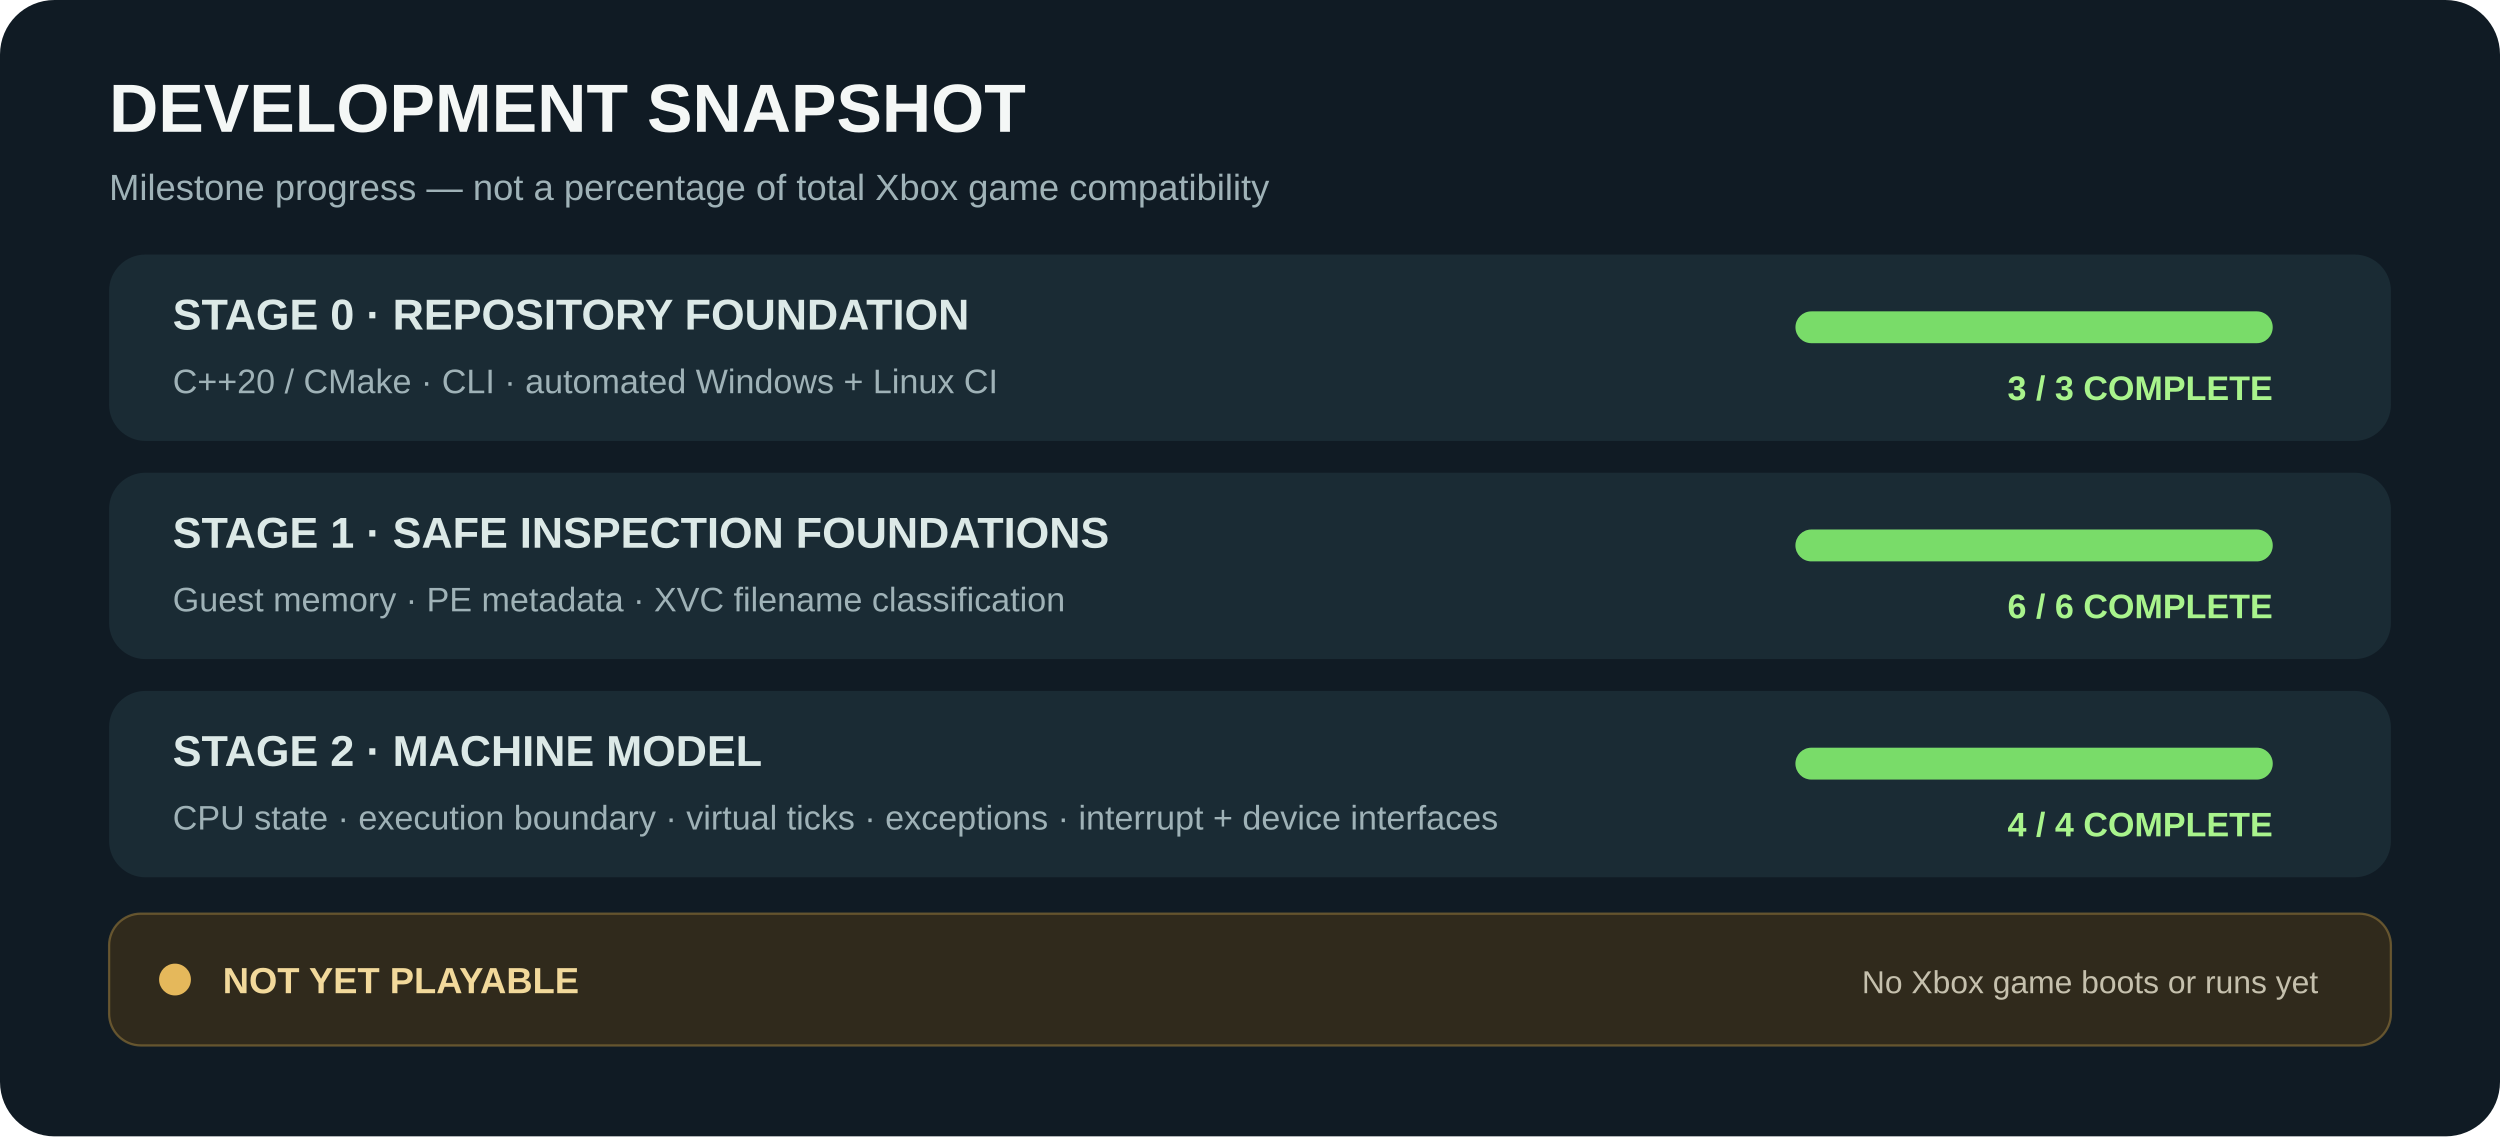
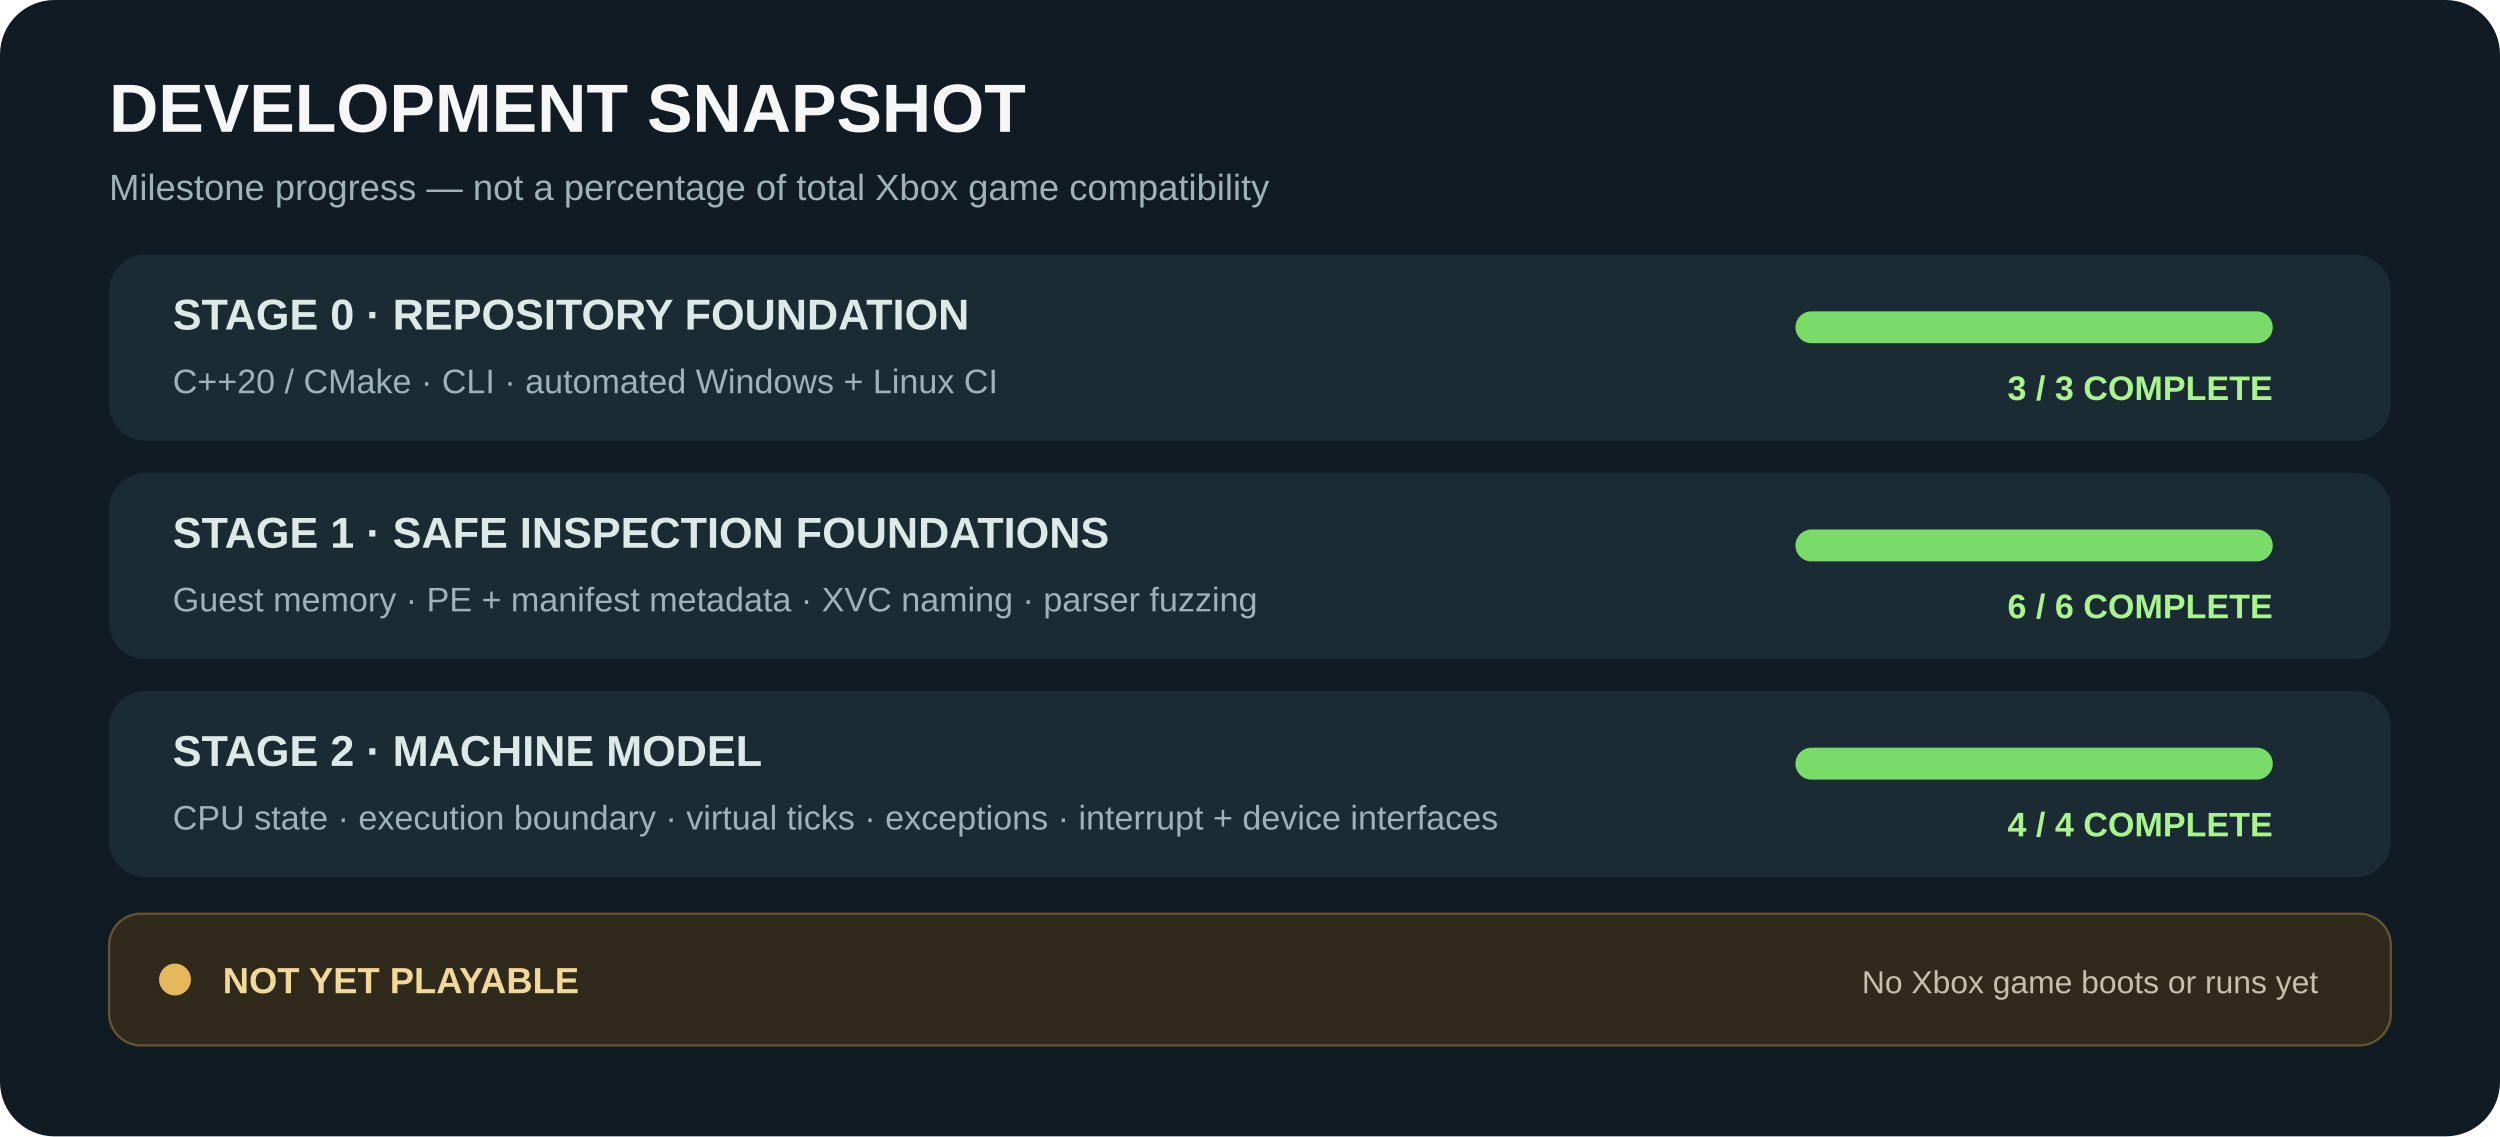
<svg xmlns="http://www.w3.org/2000/svg" width="1100" height="500" viewBox="0 0 1100 500" role="img" aria-labelledby="title desc">
  <rect width="1100" height="500" rx="24" fill="#101b24" />
  <text x="48" y="58" fill="#f4f7f6" font-family="Arial,sans-serif" font-size="30" font-weight="700">DEVELOPMENT SNAPSHOT</text>
  <text x="48" y="88" fill="#9fb2b7" font-family="Arial,sans-serif" font-size="16">Milestone progress — not a percentage of total Xbox game compatibility</text>
  <g font-family="Arial,sans-serif">
    <rect x="48" y="112" width="1004" height="82" rx="16" fill="#1a2b34" />
    <text x="76" y="145" fill="#dce9e7" font-size="19" font-weight="700">STAGE 0 · REPOSITORY FOUNDATION</text>
    <text x="76" y="173" fill="#9fb2b7" font-size="15">C++20 / CMake · CLI · automated Windows + Linux CI</text>
    <rect x="790" y="137" width="210" height="14" rx="7" fill="#79dc69" />
    <text x="1000" y="176" text-anchor="end" fill="#a9f48c" font-size="15" font-weight="700">3 / 3 COMPLETE</text>
    <rect x="48" y="208" width="1004" height="82" rx="16" fill="#1a2b34" />
    <text x="76" y="241" fill="#dce9e7" font-size="19" font-weight="700">STAGE 1 · SAFE INSPECTION FOUNDATIONS</text>
-     <text x="76" y="269" fill="#9fb2b7" font-size="15">Guest memory · PE metadata · XVC filename classification</text>
+     <text x="76" y="269" fill="#9fb2b7" font-size="15">Guest memory · PE + manifest metadata · XVC naming · parser fuzzing</text>
    <rect x="790" y="233" width="210" height="14" rx="7" fill="#31434a" />
    <rect x="790" y="233" width="210" height="14" rx="7" fill="#79dc69" />
    <text x="1000" y="272" text-anchor="end" fill="#a9f48c" font-size="15" font-weight="700">6 / 6 COMPLETE</text>
    <rect x="48" y="304" width="1004" height="82" rx="16" fill="#1a2b34" />
    <text x="76" y="337" fill="#dce9e7" font-size="19" font-weight="700">STAGE 2 · MACHINE MODEL</text>
    <text x="76" y="365" fill="#9fb2b7" font-size="15">CPU state · execution boundary · virtual ticks · exceptions · interrupt + device interfaces</text>
    <rect x="790" y="329" width="210" height="14" rx="7" fill="#31434a" />
    <rect x="790" y="329" width="210" height="14" rx="7" fill="#79dc69" />
    <text x="1000" y="368" text-anchor="end" fill="#a9f48c" font-size="15" font-weight="700">4 / 4 COMPLETE</text>
    <rect x="48" y="402" width="1004" height="58" rx="14" fill="#302a1c" stroke="#8b7138" stroke-opacity=".65" />
    <circle cx="77" cy="431" r="7" fill="#e5b85b" />
    <text x="98" y="437" fill="#f2d99b" font-size="16" font-weight="700">NOT YET PLAYABLE</text>
    <text x="1020" y="437" text-anchor="end" fill="#c5c0ad" font-size="14">No Xbox game boots or runs yet</text>
  </g>
</svg>
